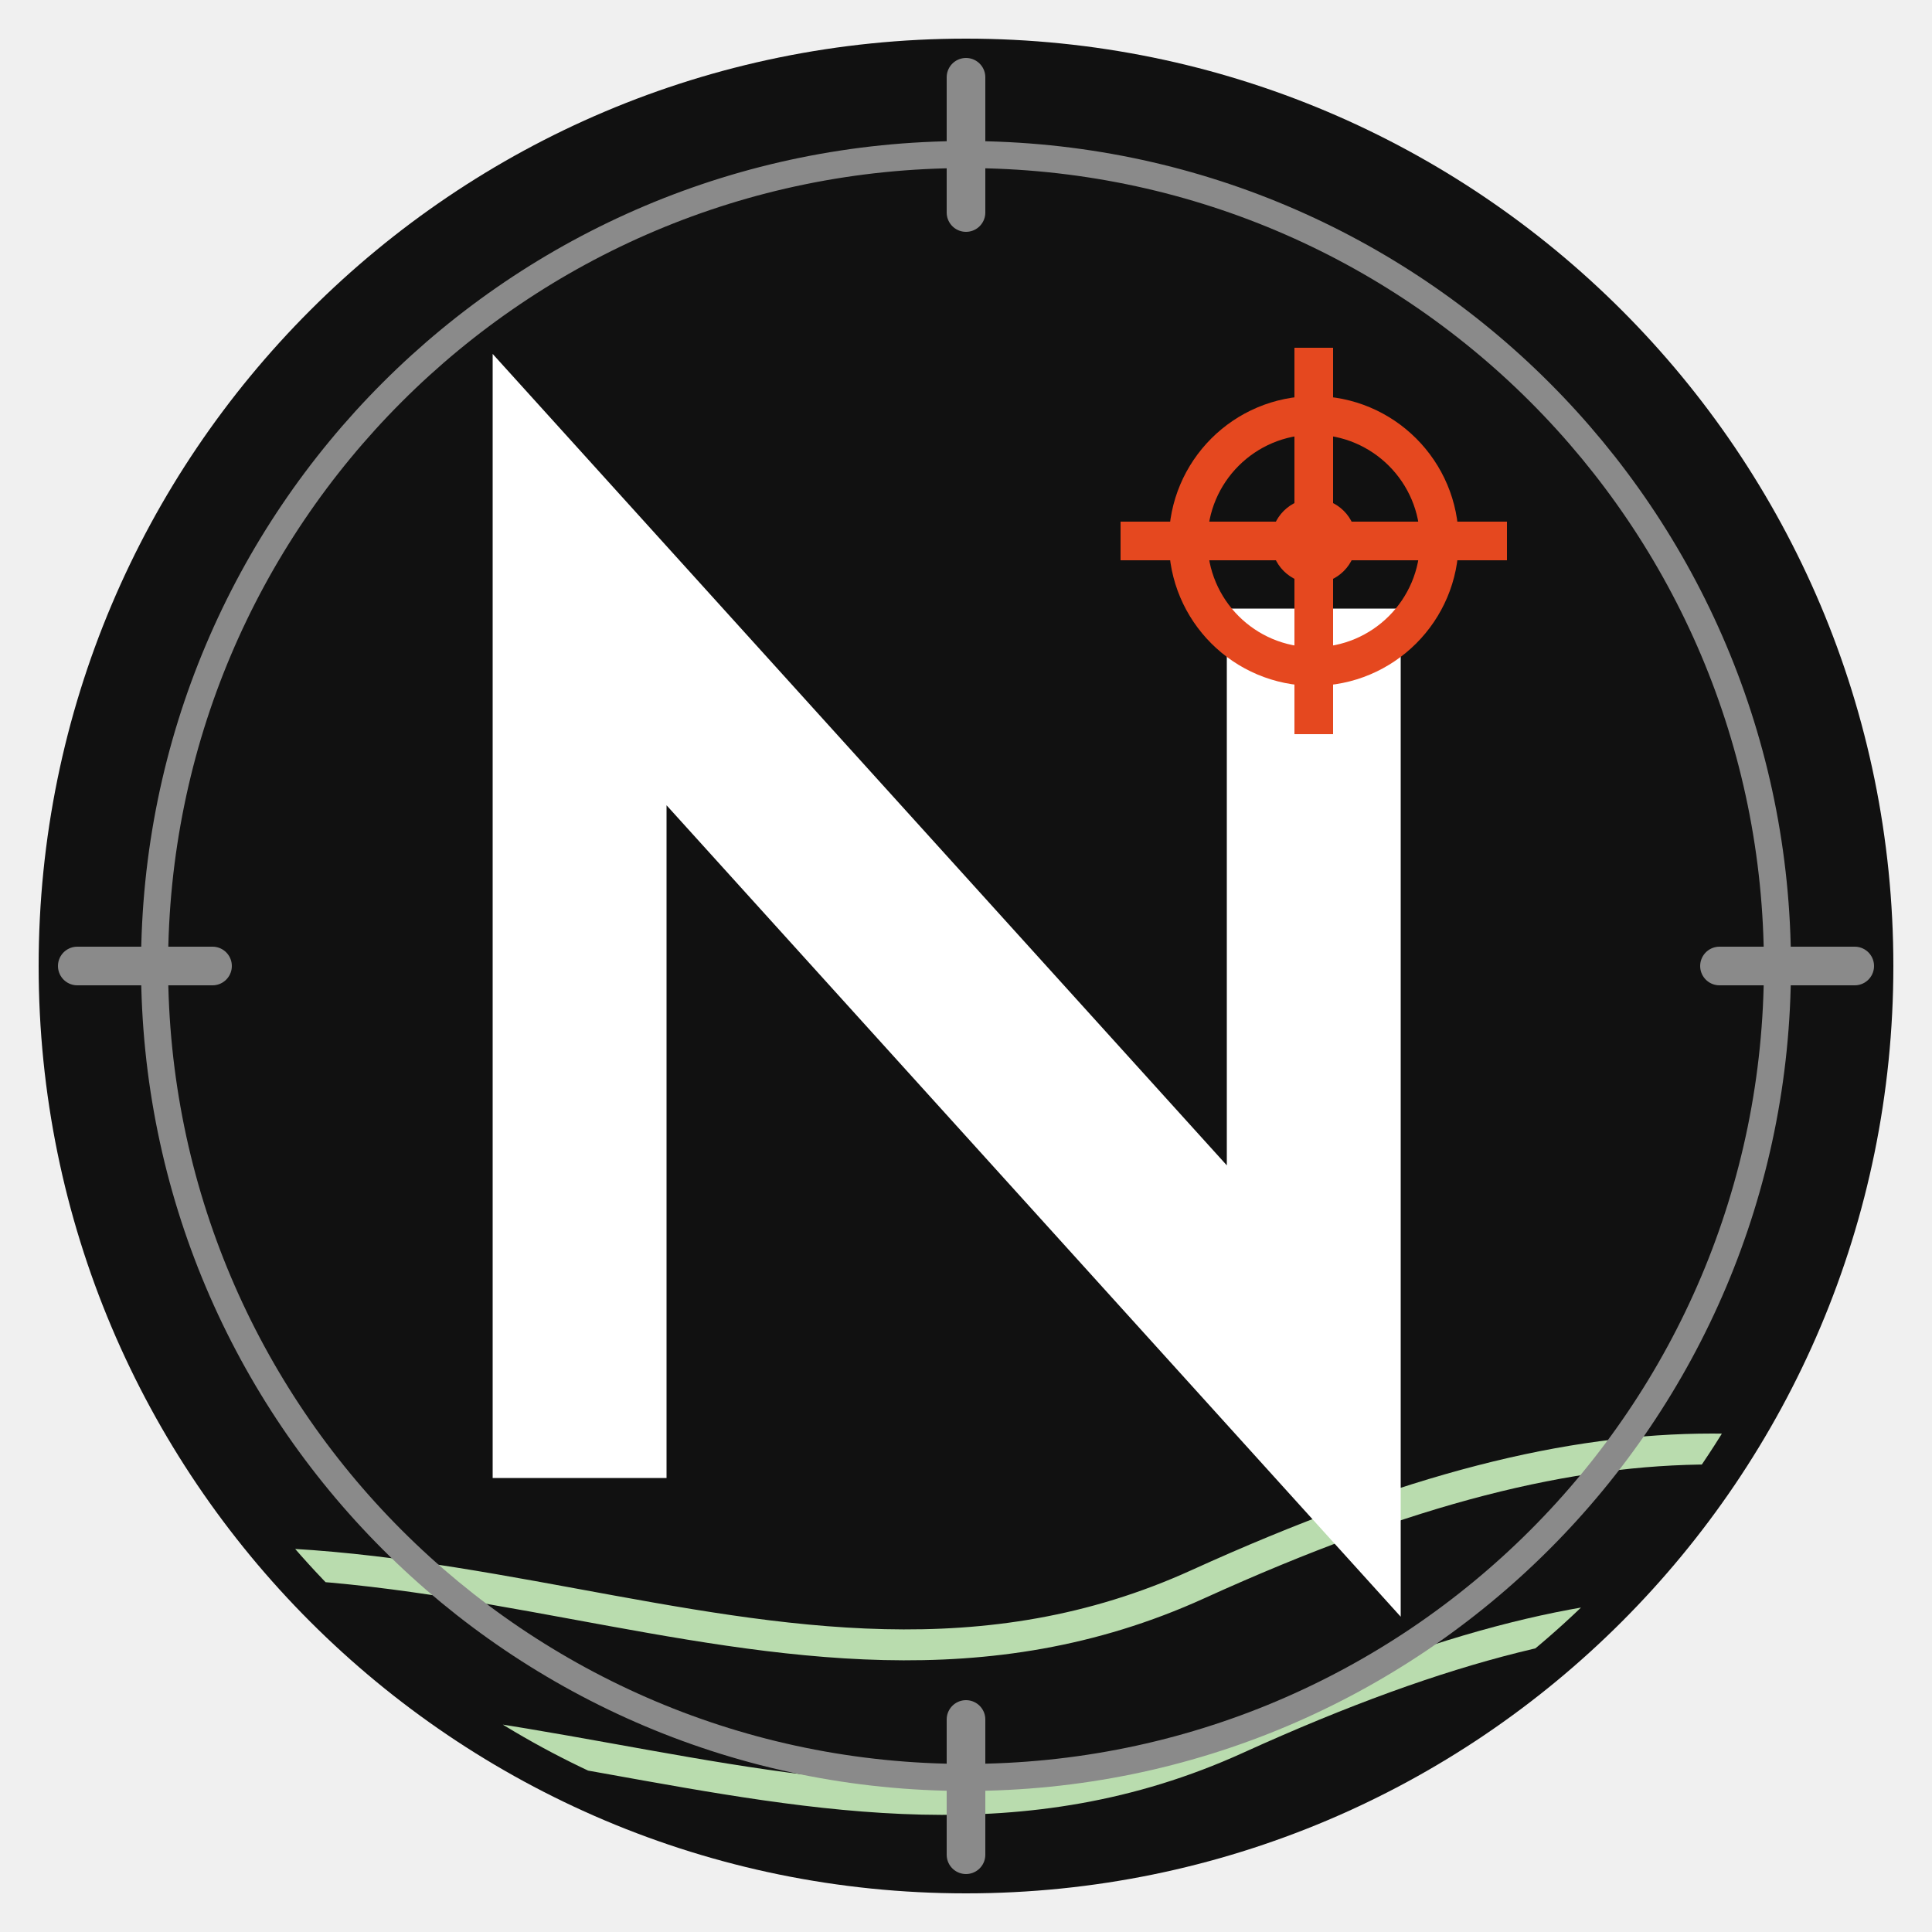
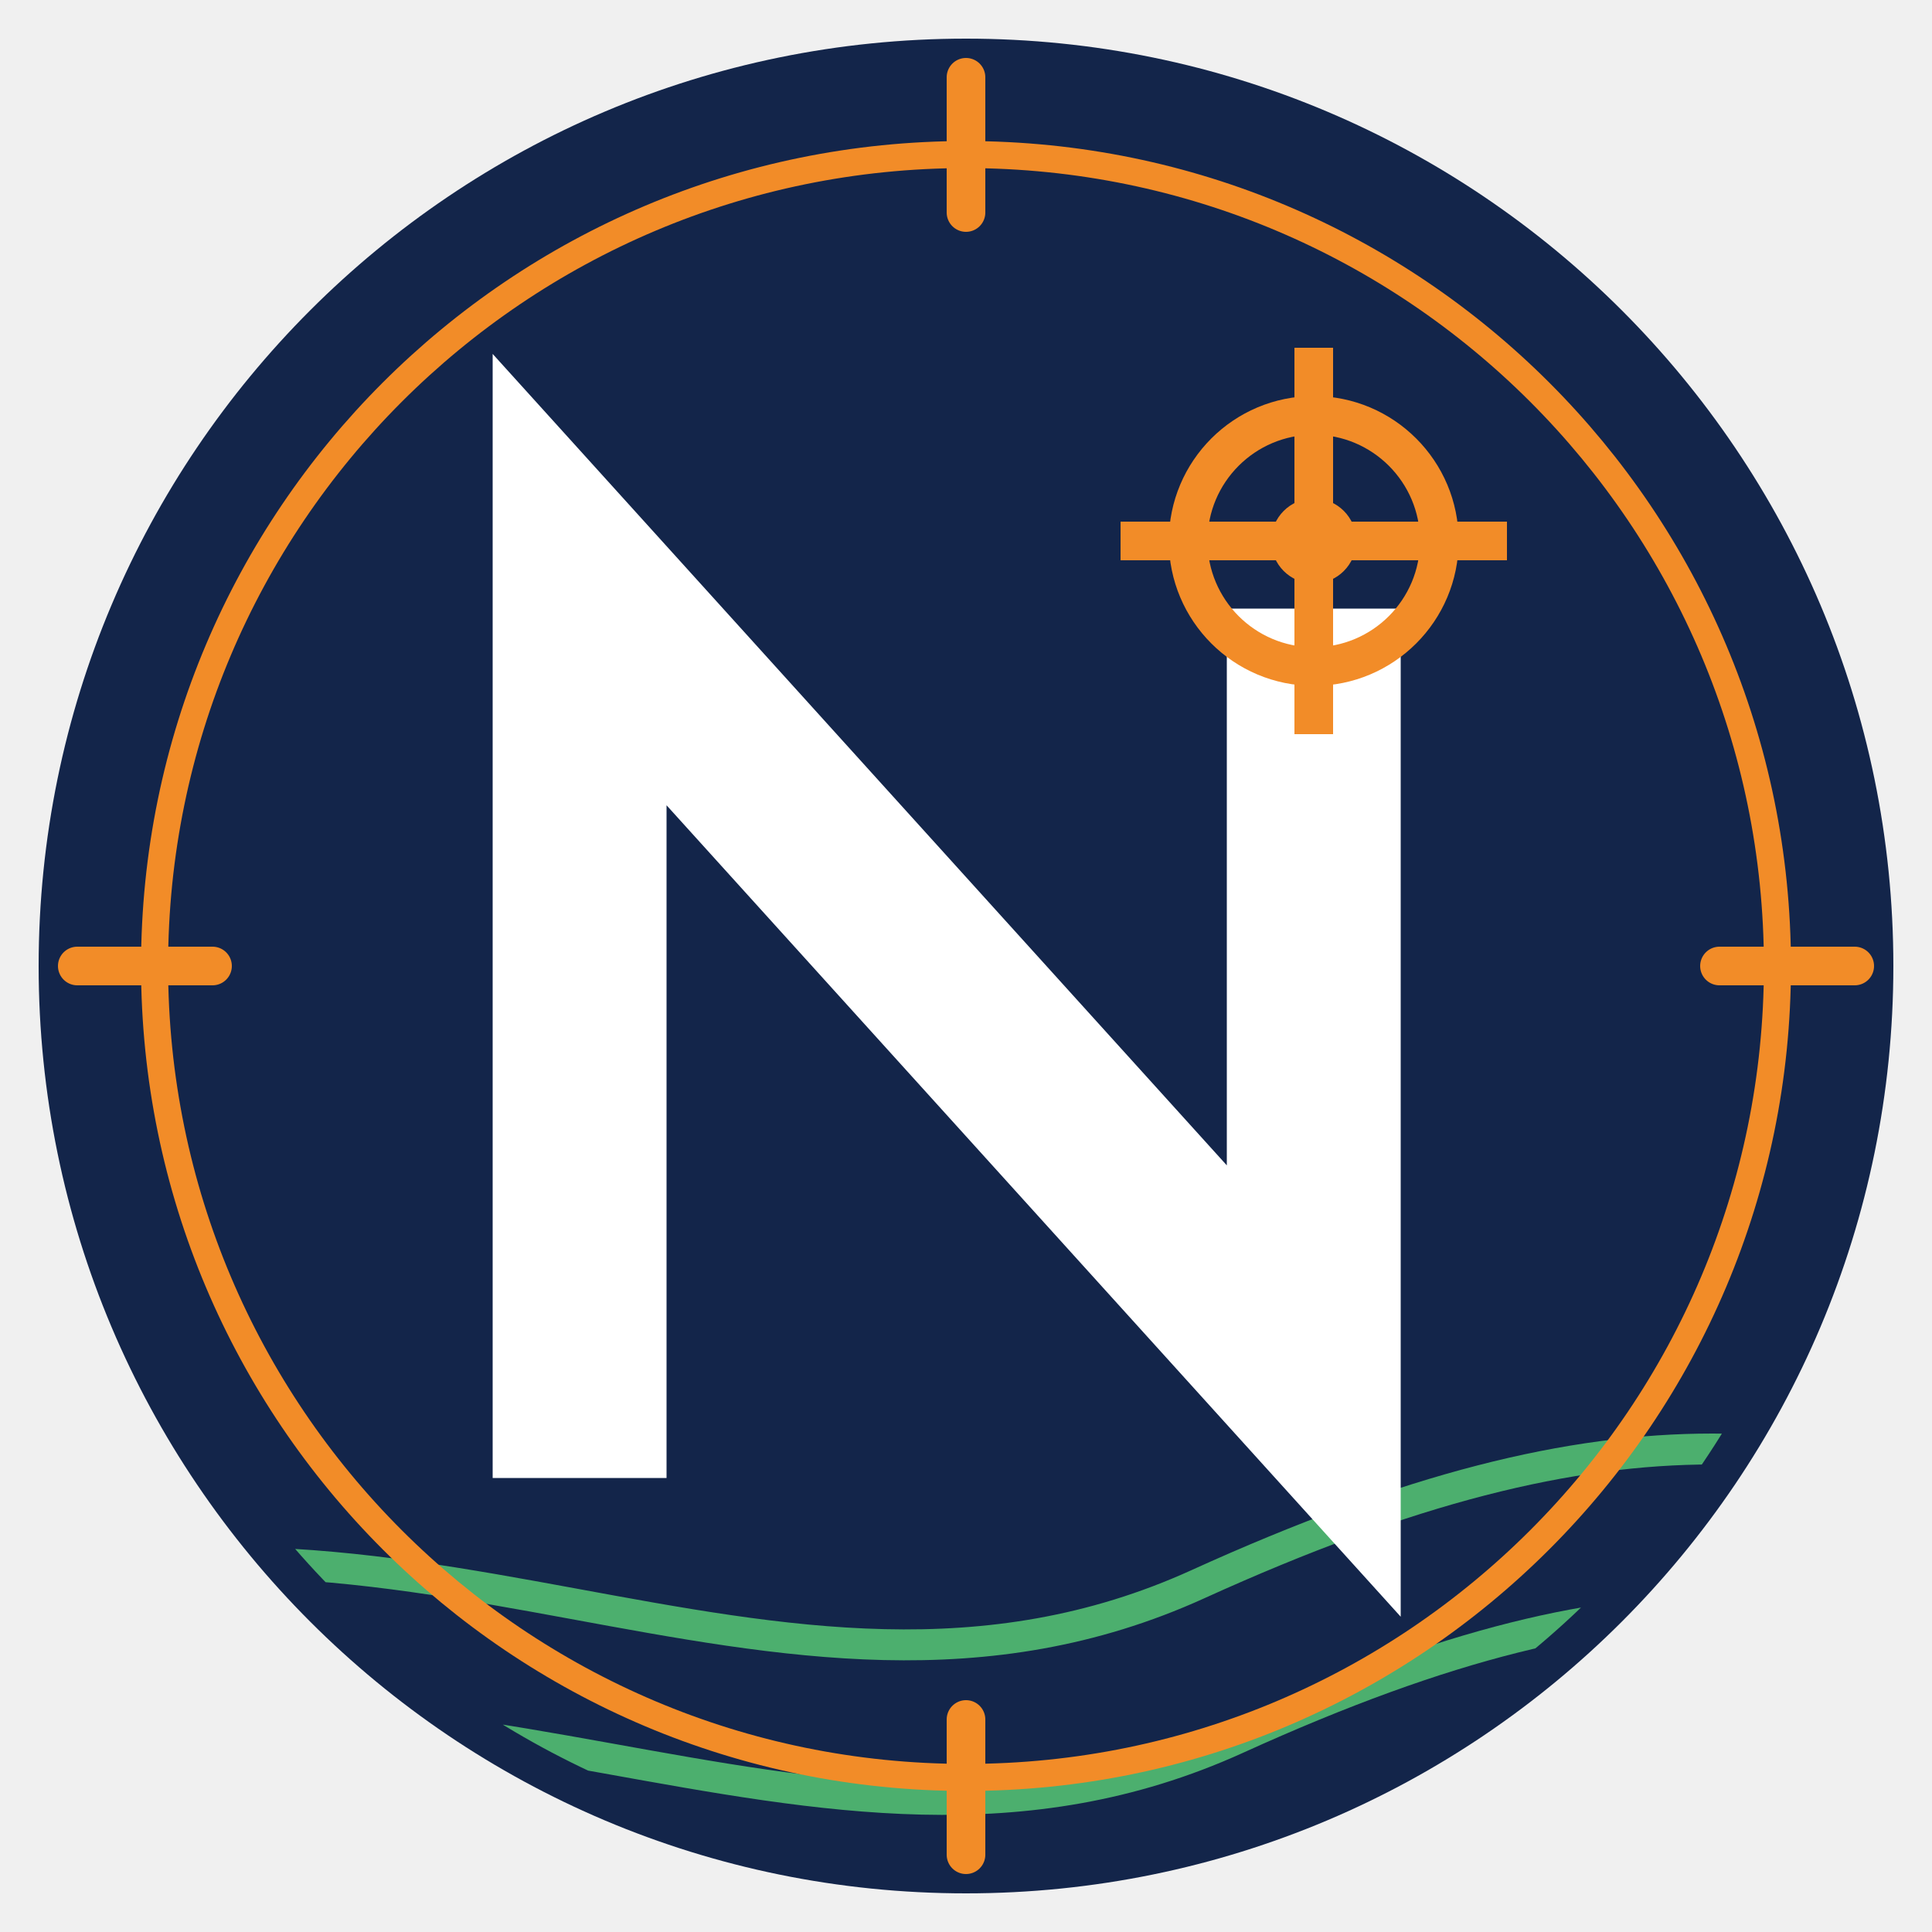
<svg xmlns="http://www.w3.org/2000/svg" viewBox="0 0 100 100" role="img" aria-label="Nag &amp; Associates">
  <defs>
    <clipPath id="c">
      <circle cx="50" cy="50" r="46" />
    </clipPath>
  </defs>
-   <circle cx="50" cy="50" r="48" fill="#111111" />
-   <g clip-path="url(#c)" fill="none" stroke="#b9dcae" stroke-width="1.6">
+   <circle cx="50" cy="50" r="48" fill="#13254a" />
+   <g clip-path="url(#c)" fill="none" stroke="#4caf6e" stroke-width="1.6">
    <path d="M-5 84 C 20 74, 40 92, 62 82 S 95 74, 110 80" />
    <path d="M-5 92 C 22 82, 42 100, 64 90 S 95 83, 110 88" />
  </g>
-   <circle cx="50" cy="50" r="42" fill="none" stroke="#8a8a8a" stroke-width="1.4" />
-   <g stroke="#8a8a8a" stroke-width="2" stroke-linecap="round">
+   <circle cx="50" cy="50" r="42" fill="none" stroke="#f28c28" stroke-width="1.4" />
+   <g stroke="#f28c28" stroke-width="2" stroke-linecap="round">
    <line x1="50" y1="4" x2="50" y2="11" />
    <line x1="50" y1="89" x2="50" y2="96" />
    <line x1="4" y1="50" x2="11" y2="50" />
    <line x1="89" y1="50" x2="96" y2="50" />
  </g>
  <path d="M30 72 V30 L68 72 V36" fill="none" stroke="#ffffff" stroke-width="9" stroke-linejoin="miter" stroke-linecap="square" />
-   <g stroke="#e5481f" stroke-width="2" fill="none">
+   <g stroke="#f28c28" stroke-width="2" fill="none">
    <circle cx="68" cy="28" r="6.5" />
    <line x1="68" y1="18" x2="68" y2="38" />
    <line x1="58" y1="28" x2="78" y2="28" />
  </g>
-   <circle cx="68" cy="28" r="2.2" fill="#e5481f" />
+   <circle cx="68" cy="28" r="2.2" fill="#f28c28" />
</svg>
